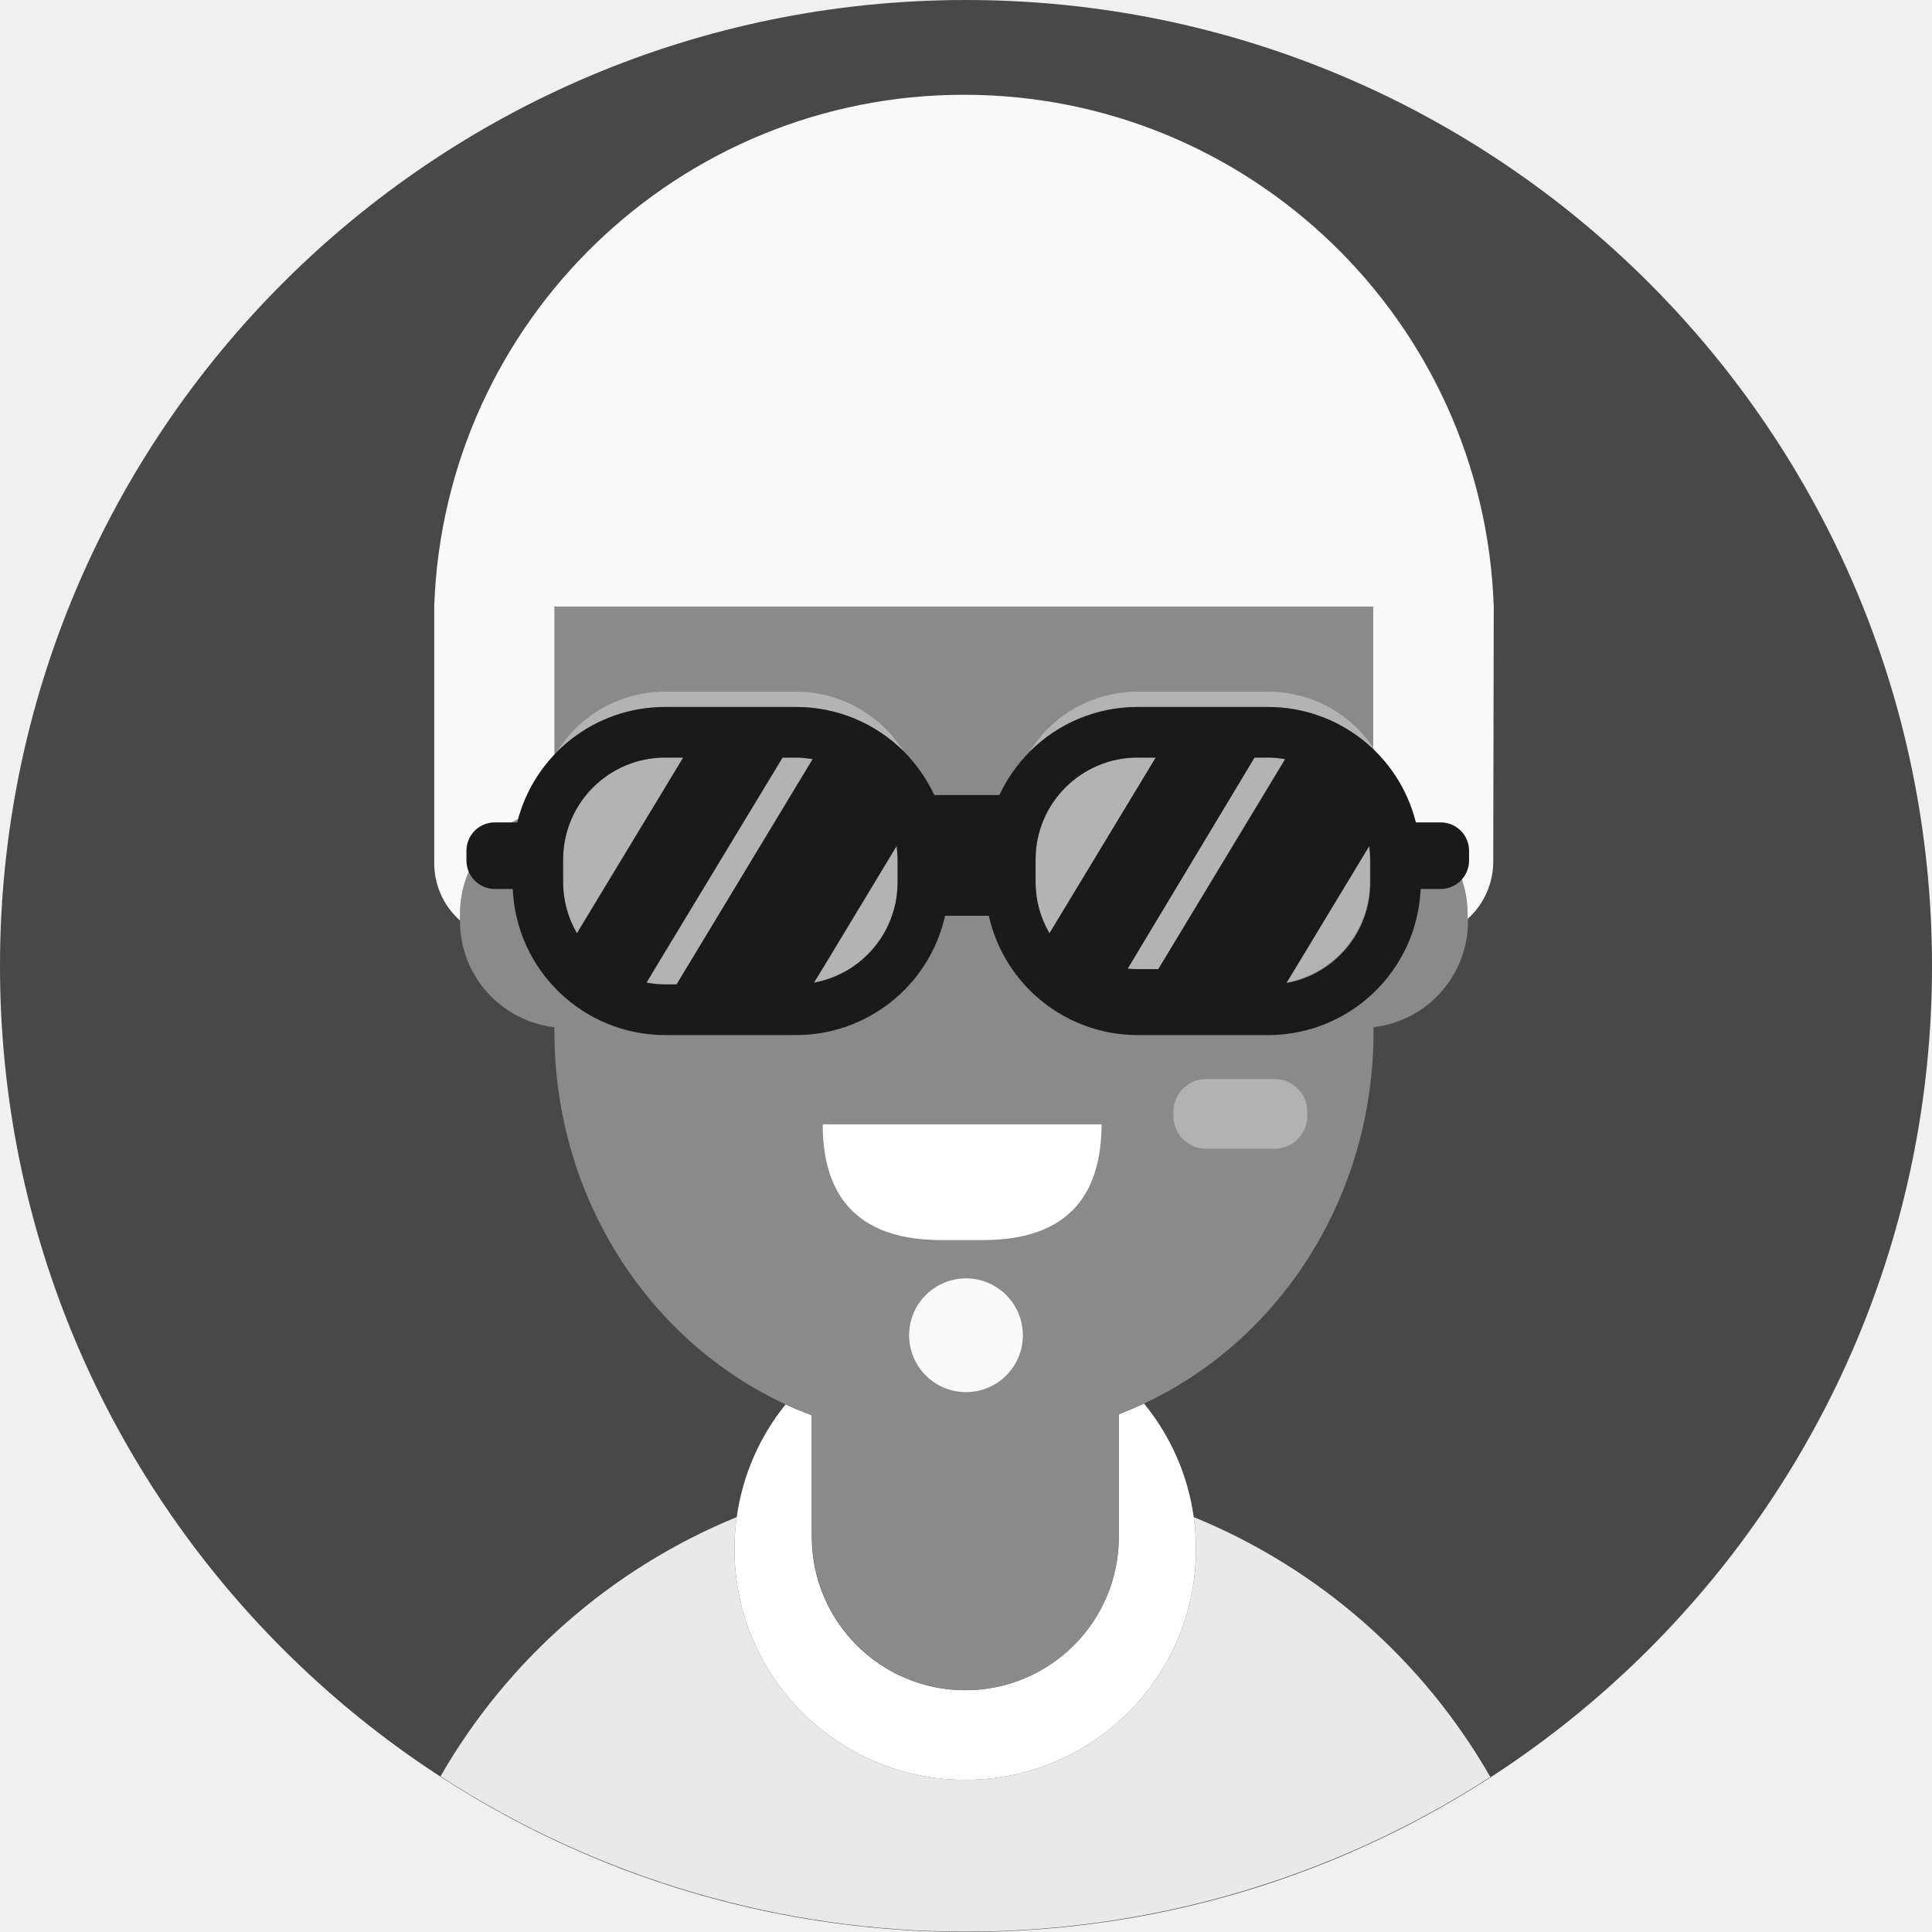
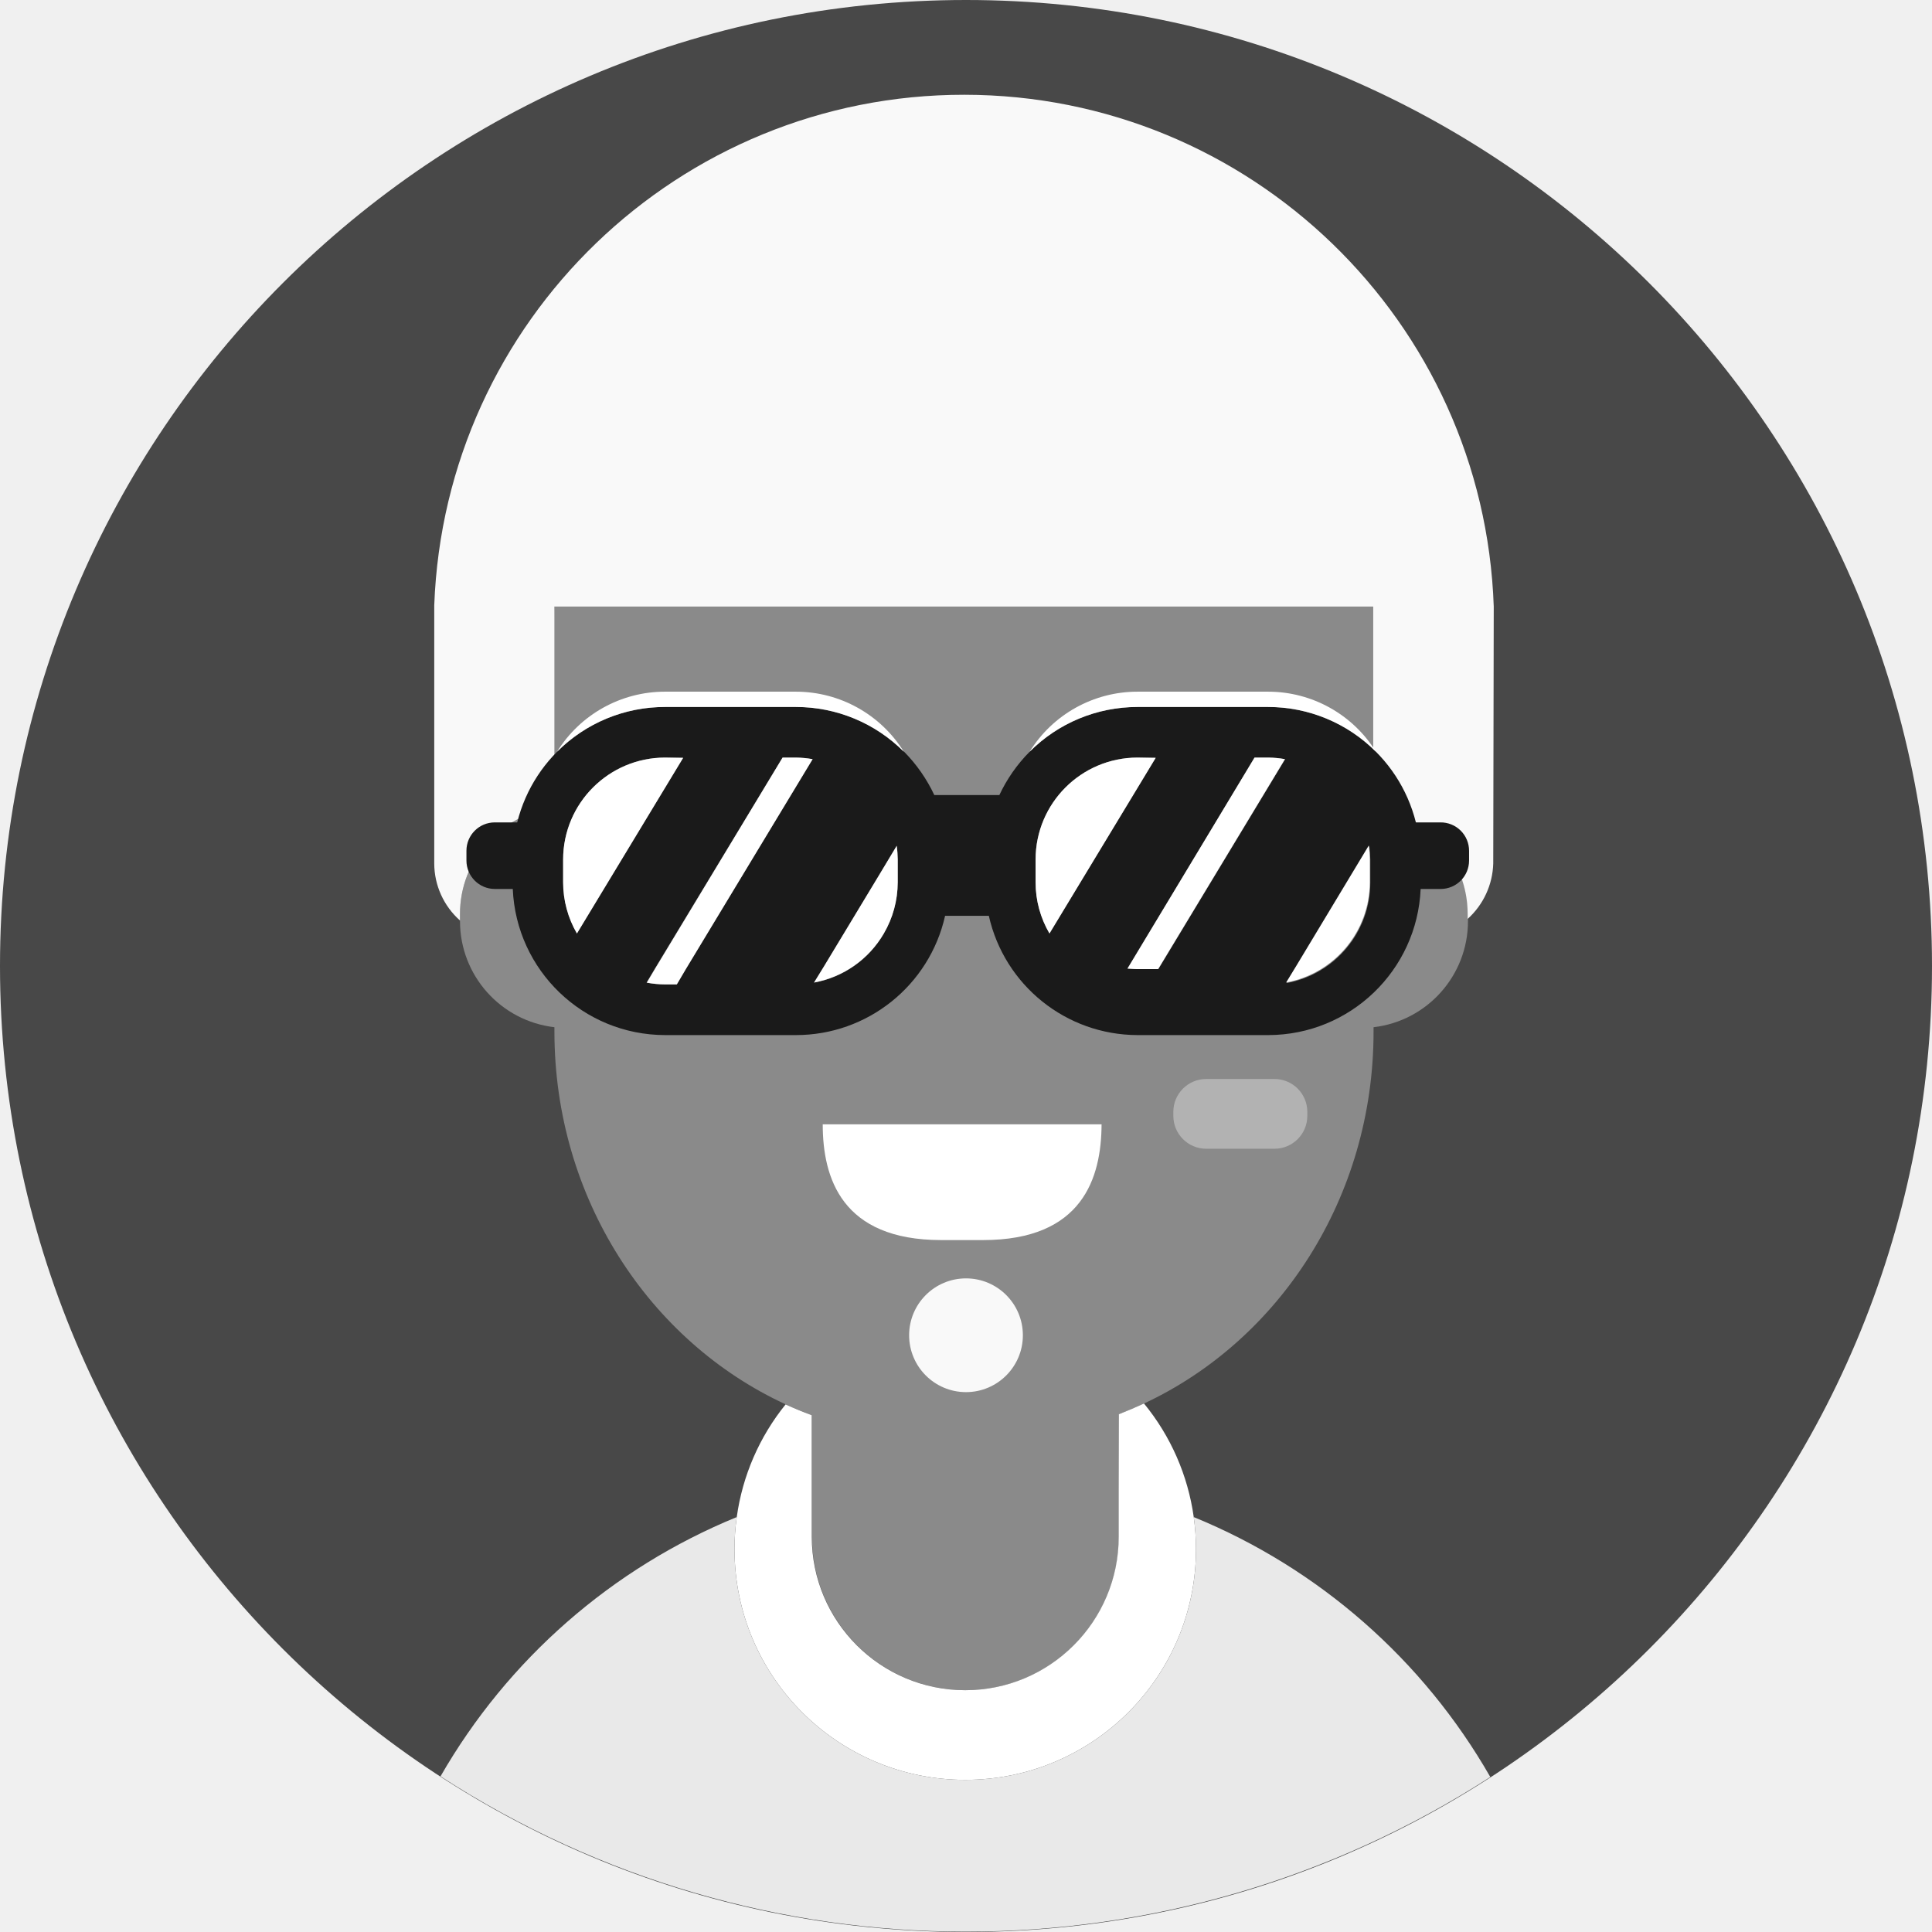
- <svg xmlns="http://www.w3.org/2000/svg" id="etapa_2_cc" data-name="etapa 2 cc" viewBox="0 0 231 231">
-   <defs>
-     <style>.cls-1{fill:#484848;fill-rule:evenodd;}.cls-2{fill:#e9e9e9;}.cls-3{fill:#fff;}.cls-4{fill:#8a8a8a;}.cls-5{fill:#b2b2b2;}.cls-6{fill:#f9f9f9;}.cls-7{fill:#b3b3b3;}.cls-8{fill:#1a1a1a;}</style>
+ <svg xmlns="http://www.w3.org/2000/svg" id="etapa_2_cc" data-name="etapa 2 cc" viewBox="0 0 231 231" version="1.1">
+   <defs id="defs4">
+     <style id="style2" />
  </defs>
-   <path class="cls-1" d="M115.5,0A115.5,115.5,0,1,1,0,115.5,115.5,115.5,0,0,1,115.5,0Z" />
-   <path class="cls-2" d="M142.73,181.39a28.42,28.42,0,0,1,.27,3.83,27.59,27.59,0,0,1-55.18,0,26.87,26.87,0,0,1,.27-3.83,72.56,72.56,0,0,0-35.42,31,115.55,115.55,0,0,0,125.52.08A72.49,72.49,0,0,0,142.73,181.39Z" />
-   <path class="cls-3" d="M133.76,178.39v5.35a18.35,18.35,0,1,1-36.7,0V169.21c-1.06-.39-2.1-.82-3.13-1.29a27.4,27.4,0,0,0-5.84,13.47,26.87,26.87,0,0,0-.27,3.83,27.59,27.59,0,0,0,55.18,0,28.42,28.42,0,0,0-.27-3.83,27.36,27.36,0,0,0-5.95-13.58c-1,.46-2,.89-3,1.28Z" />
-   <path class="cls-4" d="M164.22,96.62V73.87q0-2.13-.18-4.23c-2-24.86-21.78-44.39-45.86-44.39H112.3c-24.07,0-43.83,19.51-45.86,44.39q-.18,2.1-.18,4.23V96.62A12.74,12.74,0,0,0,55,109.29v.85a12.77,12.77,0,0,0,11.29,12.68v.52c0,19.94,11.39,37.09,27.67,44.58,1,.47,2.07.9,3.13,1.29v14.53a18.35,18.35,0,1,0,36.7,0V169.09c1-.39,2-.82,3-1.28,16.16-7.55,27.44-24.61,27.44-44.47v-.52a12.77,12.77,0,0,0,11.29-12.68v-.85A12.73,12.73,0,0,0,164.22,96.62Z" />
-   <rect class="cls-5" x="140.29" y="129.01" width="16.02" height="8.34" rx="3.93" />
-   <path class="cls-3" d="M98.37,134.43c0,6.4,2.26,13.84,14.17,13.84h5c11.91,0,14.14-7.44,14.17-13.84Z" />
-   <circle class="cls-6" cx="115.5" cy="159.65" r="6.8" />
-   <path class="cls-6" d="M178.6,72.52A63.38,63.38,0,0,0,51.92,72.4h0v30.84A9.15,9.15,0,0,0,55,110.06v-.77A12.74,12.74,0,0,1,66.29,96.62V73.87c0-.45,0-.9,0-1.35h97.9c0,.45,0,.9,0,1.35V96.62a12.73,12.73,0,0,1,11.29,12.67v.58a9.27,9.27,0,0,0,3.06-6.63Z" />
-   <path class="cls-7" d="M95.16,84.53a18.2,18.2,0,0,1,12.91,5.36A15.2,15.2,0,0,0,95.16,82.7H79.51A15.18,15.18,0,0,0,66.6,89.89a18.18,18.18,0,0,1,12.91-5.36Z" />
-   <path class="cls-7" d="M79.51,90.58a12.2,12.2,0,0,0-12.18,12.18v2.76a12.16,12.16,0,0,0,1.65,6.1l12.7-21Z" />
-   <path class="cls-7" d="M93.57,90.58,78.34,115.81l-1,1.68a12.13,12.13,0,0,0,2.19.21h1.4L82,115.87l15.16-25.1a12.24,12.24,0,0,0-2-.19Z" />
-   <path class="cls-7" d="M105.12,104.62l-6.55,10.85-1.23,2a12.17,12.17,0,0,0,8.33-5.85,12.15,12.15,0,0,0,1.67-6.12v-2.76a12.35,12.35,0,0,0-.12-1.62Z" />
-   <path class="cls-7" d="M151.62,84.53a18.18,18.18,0,0,1,12.9,5.36,15.17,15.17,0,0,0-12.9-7.19H136a15.17,15.17,0,0,0-12.9,7.19A18.18,18.18,0,0,1,136,84.53Z" />
-   <path class="cls-7" d="M155,115.47l-1.22,2a12.22,12.22,0,0,0,10-12v-2.76a12.35,12.35,0,0,0-.12-1.62Z" />
-   <path class="cls-7" d="M136,90.58a12.2,12.2,0,0,0-12.18,12.18v2.76a12.07,12.07,0,0,0,1.66,6.1l12.7-21Z" />
-   <path class="cls-7" d="M150,90.58,134.8,115.81c.38,0,.77.06,1.16.06h2.51l15.16-25.1a12,12,0,0,0-2-.19Z" />
-   <path class="cls-8" d="M172.22,98.33h-2.93a18.22,18.22,0,0,0-17.67-13.8H136a18.18,18.18,0,0,0-12.9,5.36,18.5,18.5,0,0,0-3.61,5.17h-7.78a18.68,18.68,0,0,0-3.6-5.17,18.2,18.2,0,0,0-12.91-5.36H79.51a18.2,18.2,0,0,0-17.67,13.8H59.16a3.39,3.39,0,0,0-3.39,3.39v1.17a3.4,3.4,0,0,0,3.39,3.4h2.15a18.25,18.25,0,0,0,18.2,17.47H95.16A18.27,18.27,0,0,0,113,109.5h5.23A18.26,18.26,0,0,0,136,123.76h15.66a18.26,18.26,0,0,0,18.2-17.47h2.4a3.4,3.4,0,0,0,3.39-3.4v-1.17A3.39,3.39,0,0,0,172.22,98.33ZM67.33,102.76A12.2,12.2,0,0,1,79.51,90.58h2.17l-12.7,21a12.16,12.16,0,0,1-1.65-6.1ZM82,115.87l-1.11,1.83h-1.4a12.13,12.13,0,0,1-2.19-.21l1-1.68L93.57,90.58h1.59a12.24,12.24,0,0,1,2,.19Zm15.32,1.62,1.23-2,6.55-10.85,2.1-3.48a12.35,12.35,0,0,1,.12,1.62v2.76a12.15,12.15,0,0,1-1.67,6.12A12.17,12.17,0,0,1,97.34,117.49ZM136,90.58h2.18l-12.7,21a12.07,12.07,0,0,1-1.66-6.1v-2.76A12.2,12.2,0,0,1,136,90.58Zm15.66,0a12,12,0,0,1,2,.19l-15.16,25.1H136c-.39,0-.78,0-1.16-.06L150,90.58Zm2.18,26.91,1.22-2,8.66-14.33a12.35,12.35,0,0,1,.12,1.62v2.76a12.22,12.22,0,0,1-10,12Z" />
+   <path d="M115.5 0A115.5 115.5 0 1 1 0 115.5 115.5 115.5 0 0 1 115.5 0Z" id="path6" style="fill:#484848;fill-rule:evenodd" />
+   <path class="head" d="M164.22 96.62V73.87q0-2.13-.18-4.23c-2-24.86-21.78-44.39-45.86-44.39h-5.88c-24.07 0-43.83 19.51-45.86 44.39q-.18 2.1-.18 4.23v22.75A12.74 12.74 0 0 0 55 109.29v.85a12.77 12.77 0 0 0 11.29 12.68v.52c0 19.94 11.39 37.09 27.67 44.58 1 .47 2.07.9 3.13 1.29v14.53a18.35 18.35 0 1 0 36.7 0v-14.65c1-.39 2-.82 3-1.28 16.16-7.55 27.44-24.61 27.44-44.47v-.52a12.77 12.77 0 0 0 11.29-12.68v-.85a12.73 12.73 0 0 0-11.3-12.67Z" id="path12" style="fill:#8a8a8a;fill-opacity:1" />
+   <path class="top" d="M178.6 72.52a63.38 63.38 0 0 0-126.68-.12v30.84a9.15 9.15 0 0 0 3.08 6.82v-.77a12.74 12.74 0 0 1 11.29-12.67v-24.1h97.9v24.1a12.73 12.73 0 0 1 11.29 12.67v.58a9.27 9.27 0 0 0 3.06-6.63Z" id="path20" style="fill:#f9f9f9;fill-opacity:1" />
+   <path class="clothes" d="M133.76 178.39v5.35a18.35 18.35 0 1 1-36.7 0v-14.53c-1.06-.39-2.1-.82-3.13-1.29a27.4 27.4 0 0 0-5.84 13.47 26.87 26.87 0 0 0-.27 3.83 27.59 27.59 0 0 0 55.18 0 28.42 28.42 0 0 0-.27-3.83 27.36 27.36 0 0 0-5.95-13.58c-1 .46-2 .89-3 1.28Z" id="path10" style="fill:#fff;fill-opacity:1" />
+   <path class="clothes" d="M142.73 181.39a28.42 28.42 0 0 1 .27 3.83 27.59 27.59 0 0 1-55.18 0 26.87 26.87 0 0 1 .27-3.83 72.56 72.56 0 0 0-35.42 31 115.55 115.55 0 0 0 125.52.08 72.49 72.49 0 0 0-35.46-31.08Z" id="path8" style="fill:#e9e9e9;fill-opacity:1" />
+   <rect class="mouth" x="140.29" y="129.01" width="16.02" height="8.34" rx="3.93" id="rect14" style="fill:#b2b2b2;fill-opacity:1" />
+   <path class="mouth" d="M98.37 134.43c0 6.4 2.26 13.84 14.17 13.84h5c11.91 0 14.14-7.44 14.17-13.84Z" id="path16" style="fill:#fff;fill-opacity:1" />
+   <circle class="mouth" cx="115.5" cy="159.65" r="6.8" id="circle18" style="fill:#f9f9f9;fill-opacity:1" />
+   <path class="eyes" d="M172.22 98.33h-2.93a18.22 18.22 0 0 0-17.67-13.8H136a18.18 18.18 0 0 0-12.9 5.36 18.5 18.5 0 0 0-3.61 5.17h-7.78a18.68 18.68 0 0 0-3.6-5.17 18.2 18.2 0 0 0-12.91-5.36H79.51a18.2 18.2 0 0 0-17.67 13.8h-2.68a3.39 3.39 0 0 0-3.39 3.39v1.17a3.4 3.4 0 0 0 3.39 3.4h2.15a18.25 18.25 0 0 0 18.2 17.47h15.65A18.27 18.27 0 0 0 113 109.5h5.23A18.26 18.26 0 0 0 136 123.76h15.66a18.26 18.26 0 0 0 18.2-17.47h2.4a3.4 3.4 0 0 0 3.39-3.4v-1.17a3.39 3.39 0 0 0-3.43-3.39zm-104.89 4.43a12.2 12.2 0 0 1 12.18-12.18h2.17l-12.7 21a12.16 12.16 0 0 1-1.65-6.1zM82 115.87l-1.11 1.83h-1.4a12.13 12.13 0 0 1-2.19-.21l1-1.68 15.27-25.23h1.59a12.24 12.24 0 0 1 2 .19zm15.32 1.62 1.23-2 6.55-10.85 2.1-3.48a12.35 12.35 0 0 1 .12 1.62v2.76a12.15 12.15 0 0 1-1.67 6.12 12.17 12.17 0 0 1-8.31 5.83zM136 90.58h2.18l-12.7 21a12.07 12.07 0 0 1-1.66-6.1v-2.76A12.2 12.2 0 0 1 136 90.58Zm15.66 0a12 12 0 0 1 2 .19l-15.16 25.1H136c-.39 0-.78 0-1.16-.06L150 90.58Zm2.18 26.91 1.22-2 8.66-14.33a12.35 12.35 0 0 1 .12 1.62v2.76a12.22 12.22 0 0 1-10 12z" id="path32-3" style="fill:#1a1a1a;fill-opacity:1" />
+   <path class="eyes" d="M95.16 84.53a18.2 18.2 0 0 1 12.91 5.36 15.2 15.2 0 0 0-12.91-7.19H79.51a15.18 15.18 0 0 0-12.91 7.19 18.18 18.18 0 0 1 12.91-5.36Z" id="path16-3" style="fill:#fff;fill-opacity:1" />
+   <path class="eyes" d="M79.51 90.58a12.2 12.2 0 0 0-12.18 12.18v2.76a12.16 12.16 0 0 0 1.65 6.1l12.7-21z" id="path18-6" style="fill:#fff;fill-opacity:1" />
+   <path class="eyes" d="m93.57 90.58-15.23 25.23-1 1.68a12.13 12.13 0 0 0 2.19.21h1.4l1.07-1.83 15.16-25.1a12.24 12.24 0 0 0-2-.19z" id="path20-7" style="fill:#fff;fill-opacity:1" />
+   <path class="eyes" d="m105.12 104.62-6.55 10.85-1.23 2a12.17 12.17 0 0 0 8.33-5.85 12.15 12.15 0 0 0 1.67-6.12v-2.76a12.35 12.35 0 0 0-.12-1.62z" id="path22-5" style="fill:#fff;fill-opacity:1" />
+   <path class="eyes" d="M151.62 84.53a18.18 18.18 0 0 1 12.9 5.36 15.17 15.17 0 0 0-12.9-7.19H136a15.17 15.17 0 0 0-12.9 7.19 18.18 18.18 0 0 1 12.9-5.36z" id="path24-3" style="fill:#fff;fill-opacity:1" />
+   <path class="eyes" d="m155 115.47-1.22 2a12.22 12.22 0 0 0 10-12v-2.76a12.35 12.35 0 0 0-.12-1.62z" id="path26-5" style="fill:#fff;fill-opacity:1" />
+   <path class="eyes" d="M136 90.58a12.2 12.2 0 0 0-12.18 12.18v2.76a12.07 12.07 0 0 0 1.66 6.1l12.7-21z" id="path28-6" style="fill:#fff;fill-opacity:1" />
+   <path class="eyes" d="m150 90.58-15.2 25.23c.38 0 .77.06 1.16.06h2.51l15.16-25.1a12 12 0 0 0-2-.19z" id="path30-2" style="fill:#fff;fill-opacity:1" />
</svg>
